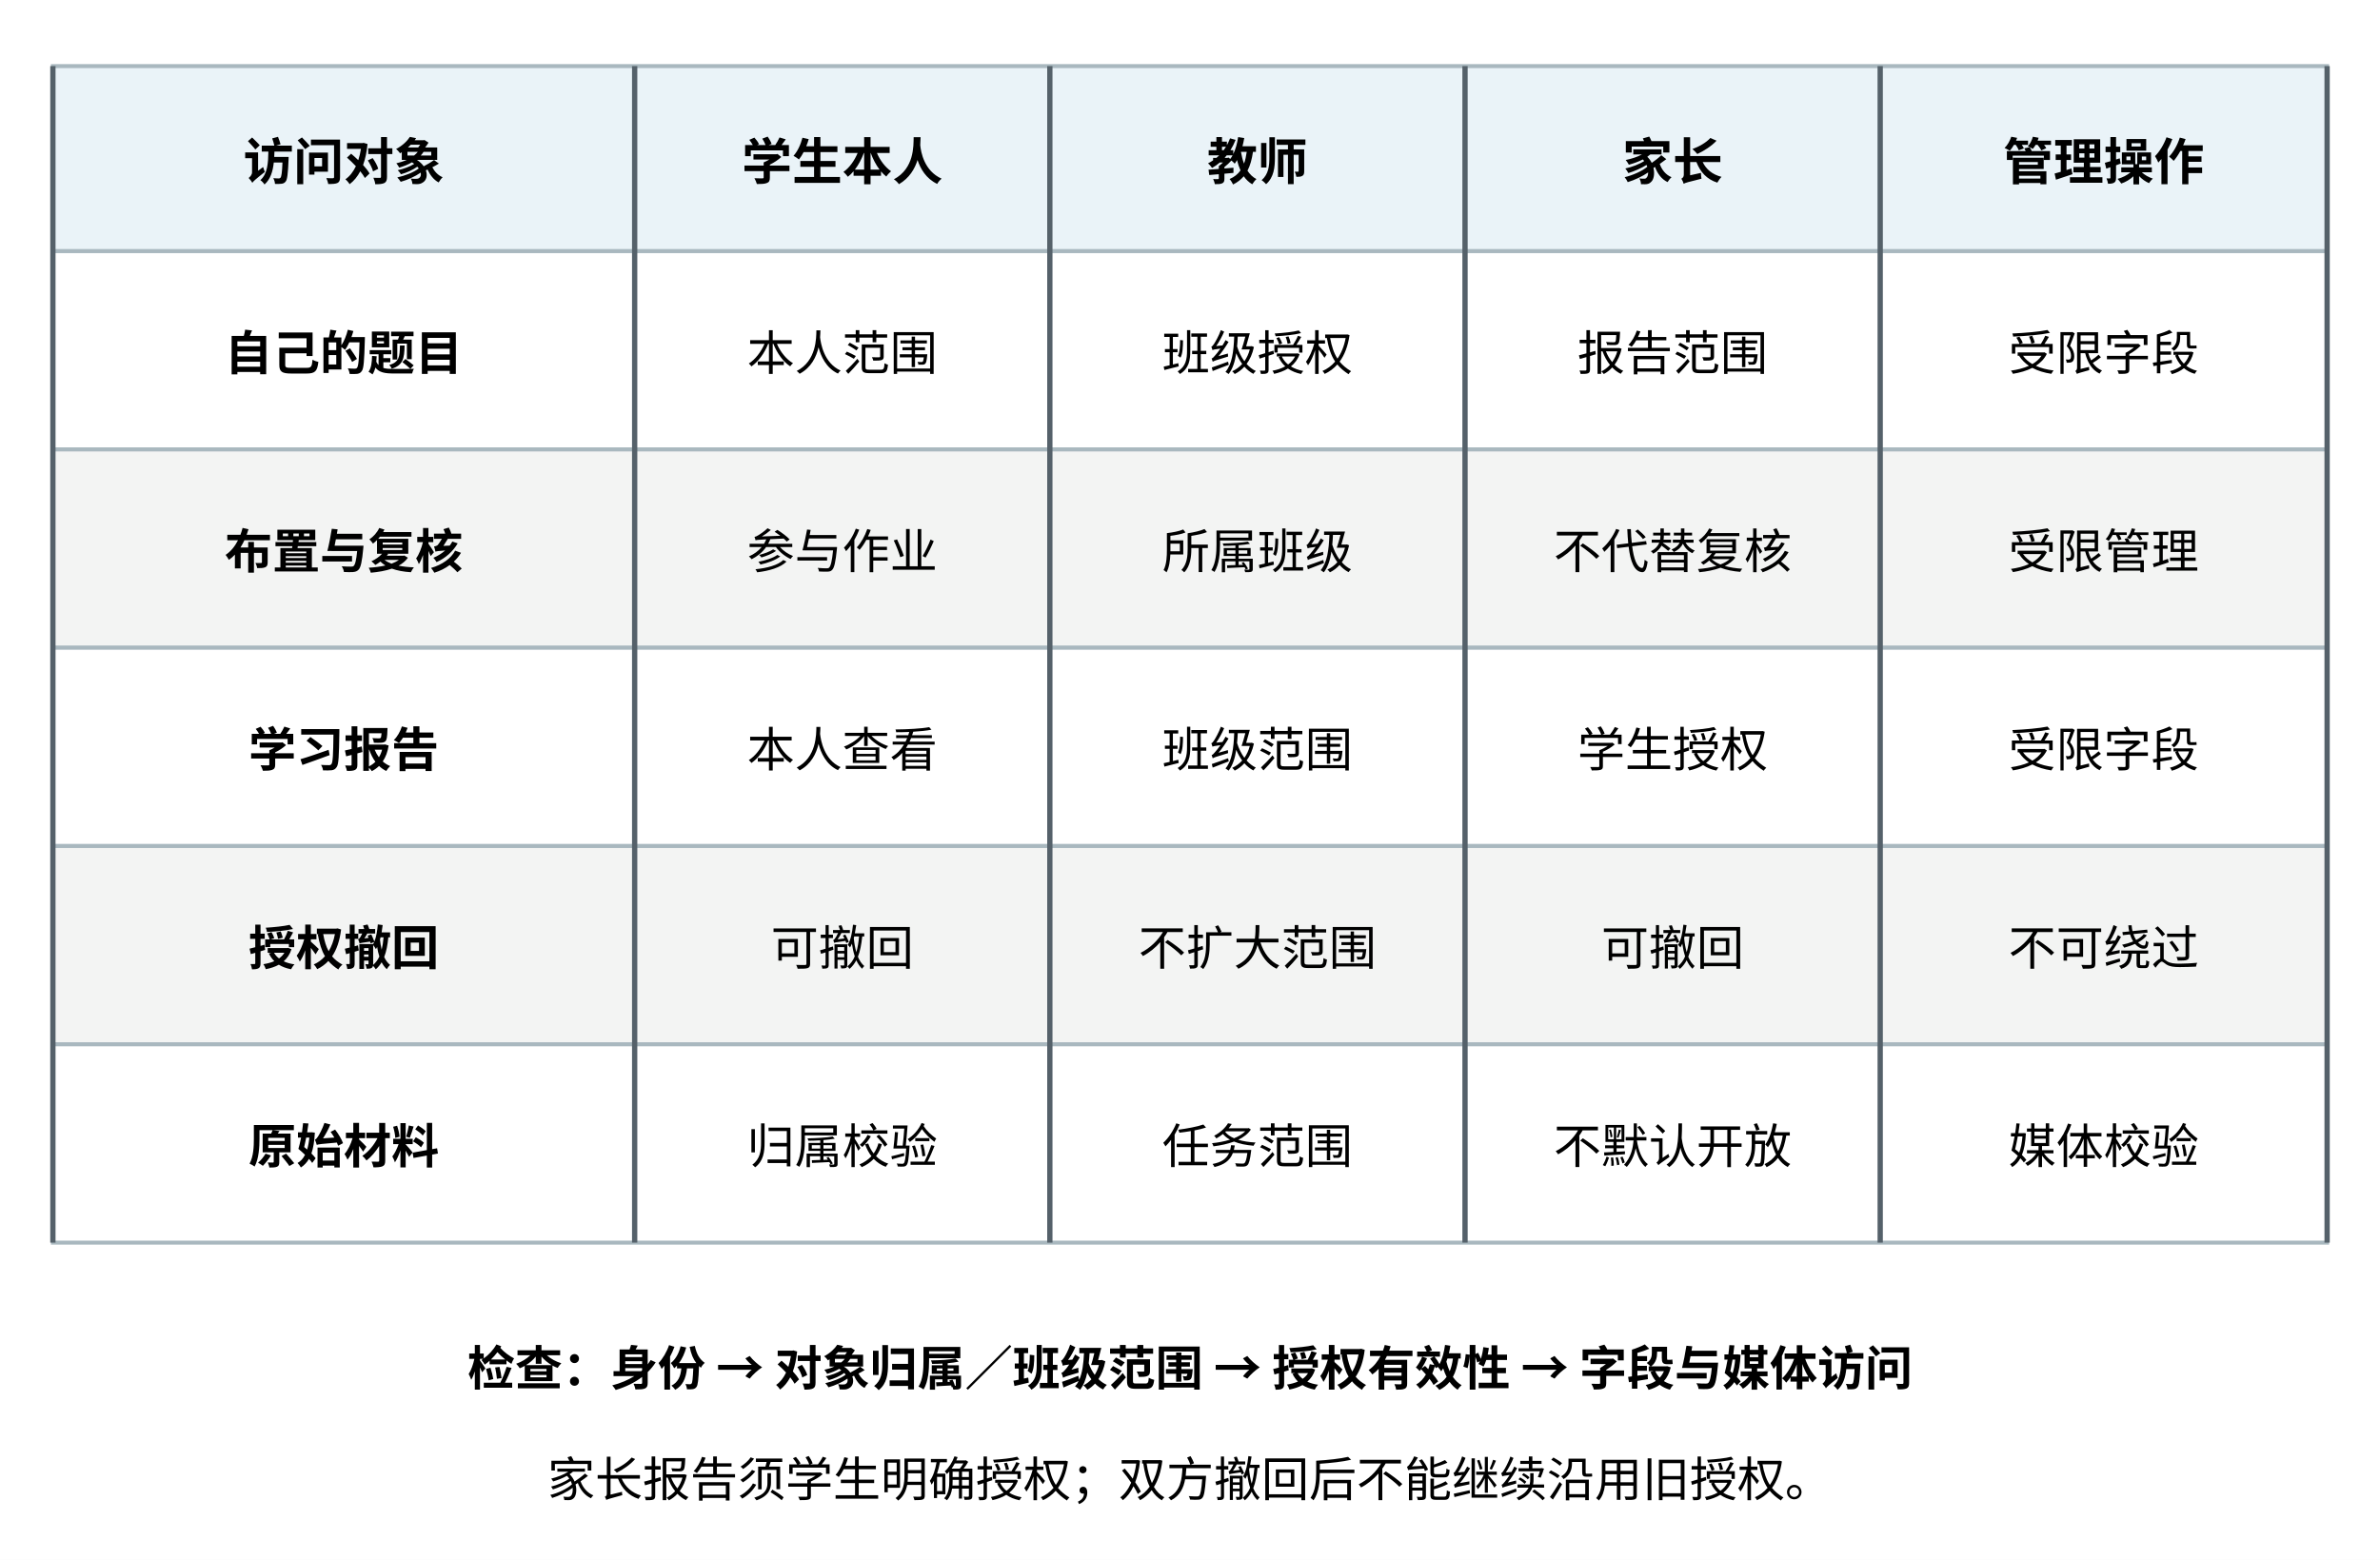
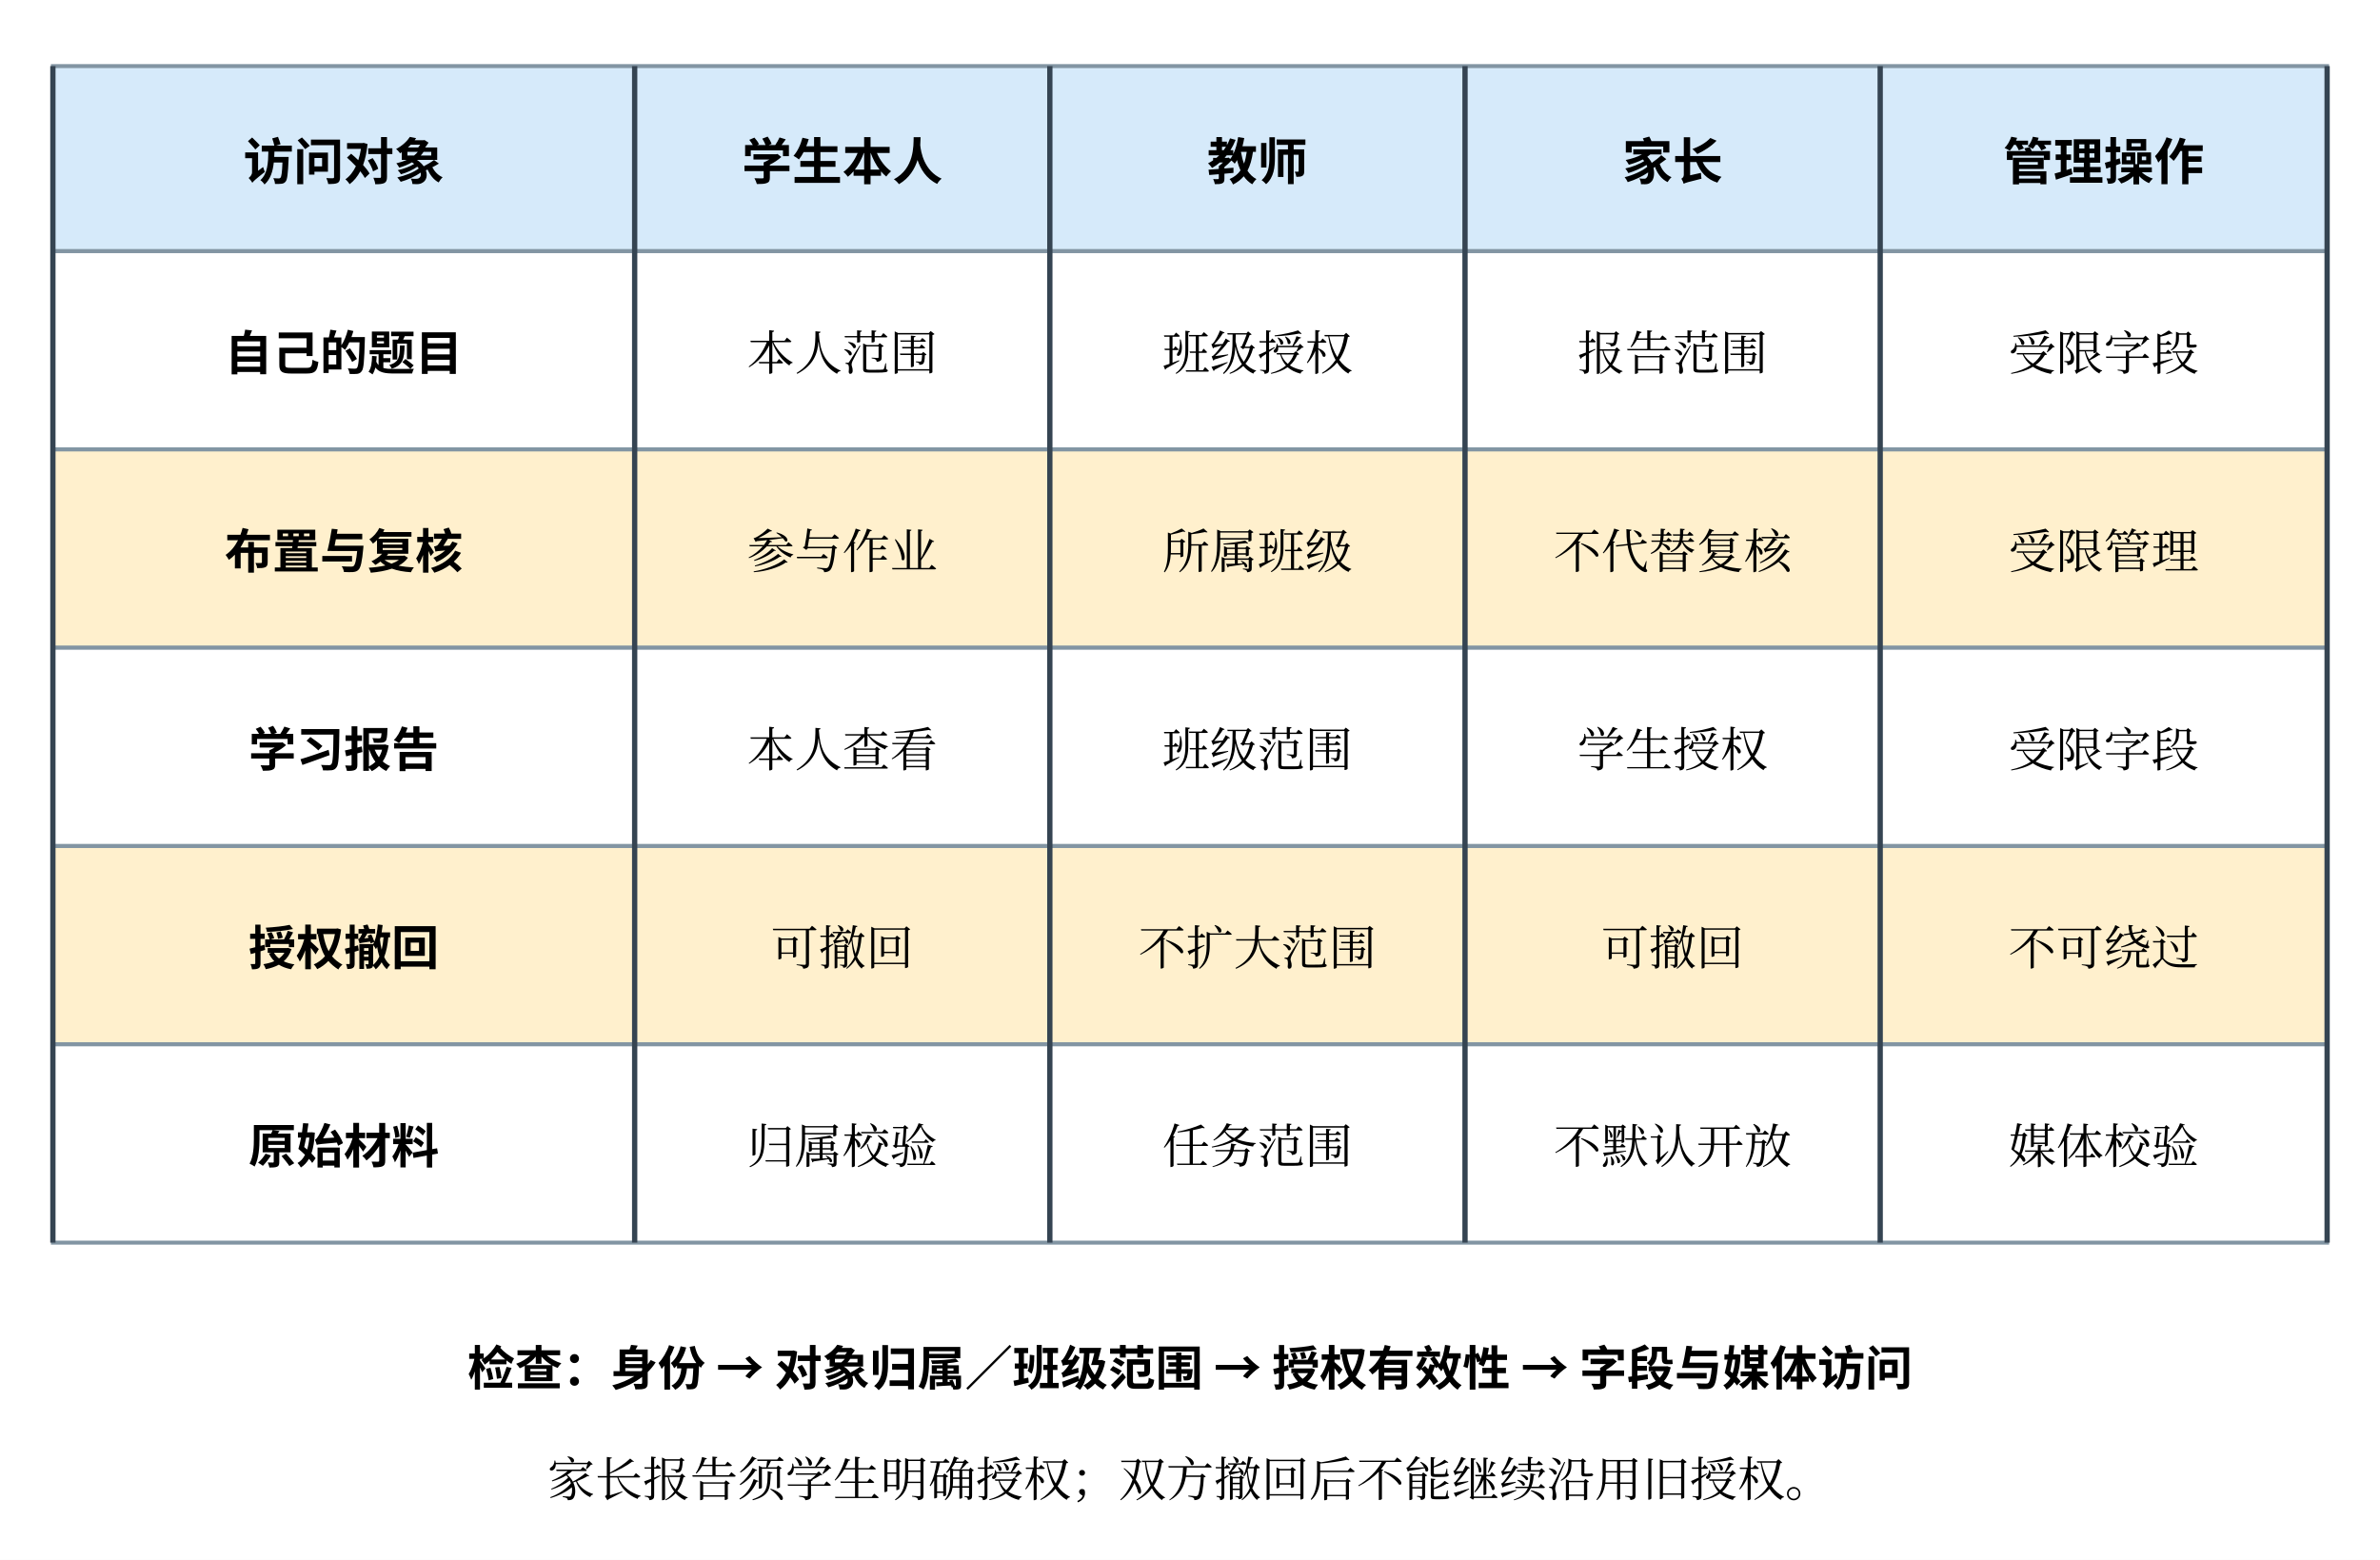
<svg xmlns="http://www.w3.org/2000/svg" width="900" height="590" viewBox="0 0 900 590">
  <defs>
    <marker id="arrow" markerWidth="8" markerHeight="8" refX="7" refY="4" orient="auto">
-       <path d="M0 0 L8 4 L0 8Z" fill="#55616a" />
+       <path d="M0 0 L8 4 L0 8Z" fill="#354452" />
    </marker>
  </defs>
  <rect width="900" height="590" fill="#ffffff" />
-   <rect x="20" y="25" width="860" height="70" rx="0" fill="#eaf3f8" stroke="#a9b8bf" stroke-width="1.5" />
-   <text x="130.0" y="68" fill="#000000" font-family="Noto Sans CJK SC, sans-serif" font-size="19" font-weight="700" text-anchor="middle">
+   <rect x="20" y="25" width="860" height="70" rx="0" fill="#d6eafa" stroke="#8295a3" stroke-width="1.5" />
+   <text x="130.0" y="68" fill="#000000" font-family="Noto Sans CJK SC" font-size="19" font-weight="700" text-anchor="middle">
    <tspan x="130.0" dy="0">访问对象</tspan>
  </text>
-   <text x="318.5" y="68" fill="#000000" font-family="Noto Sans CJK SC, sans-serif" font-size="19" font-weight="700" text-anchor="middle">
+   <text x="318.5" y="68" fill="#000000" font-family="Noto Sans CJK SC" font-size="19" font-weight="700" text-anchor="middle">
    <tspan x="318.5" dy="0">学生本人</tspan>
  </text>
-   <text x="475.5" y="68" fill="#000000" font-family="Noto Sans CJK SC, sans-serif" font-size="19" font-weight="700" text-anchor="middle">
+   <text x="475.5" y="68" fill="#000000" font-family="Noto Sans CJK SC" font-size="19" font-weight="700" text-anchor="middle">
    <tspan x="475.5" dy="0">教师</tspan>
  </text>
-   <text x="632.5" y="68" fill="#000000" font-family="Noto Sans CJK SC, sans-serif" font-size="19" font-weight="700" text-anchor="middle">
+   <text x="632.5" y="68" fill="#000000" font-family="Noto Sans CJK SC" font-size="19" font-weight="700" text-anchor="middle">
    <tspan x="632.5" dy="0">家长</tspan>
  </text>
-   <text x="795.5" y="68" fill="#000000" font-family="Noto Sans CJK SC, sans-serif" font-size="19" font-weight="700" text-anchor="middle">
+   <text x="795.5" y="68" fill="#000000" font-family="Noto Sans CJK SC" font-size="19" font-weight="700" text-anchor="middle">
    <tspan x="795.5" dy="0">管理操作</tspan>
  </text>
-   <rect x="20" y="95" width="860" height="75" rx="0" fill="#ffffff" stroke="#a9b8bf" stroke-width="1.5" />
-   <text x="130.0" y="140" fill="#000000" font-family="Noto Sans CJK SC, sans-serif" font-size="18" font-weight="700" text-anchor="middle">
+   <rect x="20" y="95" width="860" height="75" rx="0" fill="#ffffff" stroke="#8295a3" stroke-width="1.5" />
+   <text x="130.0" y="140" fill="#000000" font-family="Noto Sans CJK SC" font-size="18" font-weight="700" text-anchor="middle">
    <tspan x="130.0" dy="0">自己的题目</tspan>
  </text>
-   <text x="318.5" y="140" fill="#000000" font-family="Noto Sans CJK SC, sans-serif" font-size="18" font-weight="400" text-anchor="middle">
+   <text x="318.5" y="140" fill="#000000" font-family="Noto Serif CJK SC" font-size="18" font-weight="400" text-anchor="middle">
    <tspan x="318.5" dy="0">本人范围</tspan>
  </text>
-   <text x="475.5" y="140" fill="#000000" font-family="Noto Sans CJK SC, sans-serif" font-size="18" font-weight="400" text-anchor="middle">
+   <text x="475.5" y="140" fill="#000000" font-family="Noto Serif CJK SC" font-size="18" font-weight="400" text-anchor="middle">
    <tspan x="475.5" dy="0">班级授权</tspan>
  </text>
-   <text x="632.5" y="140" fill="#000000" font-family="Noto Sans CJK SC, sans-serif" font-size="18" font-weight="400" text-anchor="middle">
+   <text x="632.5" y="140" fill="#000000" font-family="Noto Serif CJK SC" font-size="18" font-weight="400" text-anchor="middle">
    <tspan x="632.5" dy="0">报告范围</tspan>
  </text>
-   <text x="795.5" y="140" fill="#000000" font-family="Noto Sans CJK SC, sans-serif" font-size="18" font-weight="400" text-anchor="middle">
+   <text x="795.5" y="140" fill="#000000" font-family="Noto Serif CJK SC" font-size="18" font-weight="400" text-anchor="middle">
    <tspan x="795.5" dy="0">受限字段</tspan>
  </text>
-   <rect x="20" y="170" width="860" height="75" rx="0" fill="#f3f4f3" stroke="#a9b8bf" stroke-width="1.5" />
-   <text x="130.0" y="215" fill="#000000" font-family="Noto Sans CJK SC, sans-serif" font-size="18" font-weight="700" text-anchor="middle">
+   <rect x="20" y="170" width="860" height="75" rx="0" fill="#fff0cd" stroke="#8295a3" stroke-width="1.5" />
+   <text x="130.0" y="215" fill="#000000" font-family="Noto Sans CJK SC" font-size="18" font-weight="700" text-anchor="middle">
    <tspan x="130.0" dy="0">布置与复核</tspan>
  </text>
-   <text x="318.5" y="215" fill="#000000" font-family="Noto Sans CJK SC, sans-serif" font-size="18" font-weight="400" text-anchor="middle">
+   <text x="318.5" y="215" fill="#000000" font-family="Noto Serif CJK SC" font-size="18" font-weight="400" text-anchor="middle">
    <tspan x="318.5" dy="0">参与作业</tspan>
  </text>
-   <text x="475.5" y="215" fill="#000000" font-family="Noto Sans CJK SC, sans-serif" font-size="18" font-weight="400" text-anchor="middle">
+   <text x="475.5" y="215" fill="#000000" font-family="Noto Serif CJK SC" font-size="18" font-weight="400" text-anchor="middle">
    <tspan x="475.5" dy="0">所属班级</tspan>
  </text>
-   <text x="632.5" y="215" fill="#000000" font-family="Noto Sans CJK SC, sans-serif" font-size="18" font-weight="400" text-anchor="middle">
+   <text x="632.5" y="215" fill="#000000" font-family="Noto Serif CJK SC" font-size="18" font-weight="400" text-anchor="middle">
    <tspan x="632.5" dy="0">不代替复核</tspan>
  </text>
-   <text x="795.5" y="215" fill="#000000" font-family="Noto Sans CJK SC, sans-serif" font-size="18" font-weight="400" text-anchor="middle">
+   <text x="795.5" y="215" fill="#000000" font-family="Noto Serif CJK SC" font-size="18" font-weight="400" text-anchor="middle">
    <tspan x="795.5" dy="0">受限管理</tspan>
  </text>
-   <rect x="20" y="245" width="860" height="75" rx="0" fill="#ffffff" stroke="#a9b8bf" stroke-width="1.5" />
-   <text x="130.0" y="290" fill="#000000" font-family="Noto Sans CJK SC, sans-serif" font-size="18" font-weight="700" text-anchor="middle">
+   <rect x="20" y="245" width="860" height="75" rx="0" fill="#ffffff" stroke="#8295a3" stroke-width="1.5" />
+   <text x="130.0" y="290" fill="#000000" font-family="Noto Sans CJK SC" font-size="18" font-weight="700" text-anchor="middle">
    <tspan x="130.0" dy="0">学习报告</tspan>
  </text>
-   <text x="318.5" y="290" fill="#000000" font-family="Noto Sans CJK SC, sans-serif" font-size="18" font-weight="400" text-anchor="middle">
+   <text x="318.5" y="290" fill="#000000" font-family="Noto Serif CJK SC" font-size="18" font-weight="400" text-anchor="middle">
    <tspan x="318.5" dy="0">本人查看</tspan>
  </text>
-   <text x="475.5" y="290" fill="#000000" font-family="Noto Sans CJK SC, sans-serif" font-size="18" font-weight="400" text-anchor="middle">
+   <text x="475.5" y="290" fill="#000000" font-family="Noto Serif CJK SC" font-size="18" font-weight="400" text-anchor="middle">
    <tspan x="475.5" dy="0">班级范围</tspan>
  </text>
-   <text x="632.5" y="290" fill="#000000" font-family="Noto Sans CJK SC, sans-serif" font-size="18" font-weight="400" text-anchor="middle">
+   <text x="632.5" y="290" fill="#000000" font-family="Noto Serif CJK SC" font-size="18" font-weight="400" text-anchor="middle">
    <tspan x="632.5" dy="0">学生授权</tspan>
  </text>
-   <text x="795.5" y="290" fill="#000000" font-family="Noto Sans CJK SC, sans-serif" font-size="18" font-weight="400" text-anchor="middle">
+   <text x="795.5" y="290" fill="#000000" font-family="Noto Serif CJK SC" font-size="18" font-weight="400" text-anchor="middle">
    <tspan x="795.5" dy="0">受限字段</tspan>
  </text>
-   <rect x="20" y="320" width="860" height="75" rx="0" fill="#f3f4f3" stroke="#a9b8bf" stroke-width="1.5" />
-   <text x="130.0" y="365" fill="#000000" font-family="Noto Sans CJK SC, sans-serif" font-size="18" font-weight="700" text-anchor="middle">
+   <rect x="20" y="320" width="860" height="75" rx="0" fill="#fff0cd" stroke="#8295a3" stroke-width="1.5" />
+   <text x="130.0" y="365" fill="#000000" font-family="Noto Sans CJK SC" font-size="18" font-weight="700" text-anchor="middle">
    <tspan x="130.0" dy="0">授权撤回</tspan>
  </text>
-   <text x="318.5" y="365" fill="#000000" font-family="Noto Sans CJK SC, sans-serif" font-size="18" font-weight="400" text-anchor="middle">
+   <text x="318.5" y="365" fill="#000000" font-family="Noto Serif CJK SC" font-size="18" font-weight="400" text-anchor="middle">
    <tspan x="318.5" dy="0">可撤回</tspan>
  </text>
-   <text x="475.5" y="365" fill="#000000" font-family="Noto Sans CJK SC, sans-serif" font-size="18" font-weight="400" text-anchor="middle">
+   <text x="475.5" y="365" fill="#000000" font-family="Noto Serif CJK SC" font-size="18" font-weight="400" text-anchor="middle">
    <tspan x="475.5" dy="0">不扩大范围</tspan>
  </text>
-   <text x="632.5" y="365" fill="#000000" font-family="Noto Sans CJK SC, sans-serif" font-size="18" font-weight="400" text-anchor="middle">
+   <text x="632.5" y="365" fill="#000000" font-family="Noto Serif CJK SC" font-size="18" font-weight="400" text-anchor="middle">
    <tspan x="632.5" dy="0">可撤回</tspan>
  </text>
-   <text x="795.5" y="365" fill="#000000" font-family="Noto Sans CJK SC, sans-serif" font-size="18" font-weight="400" text-anchor="middle">
+   <text x="795.5" y="365" fill="#000000" font-family="Noto Serif CJK SC" font-size="18" font-weight="400" text-anchor="middle">
    <tspan x="795.5" dy="0">不可绕过</tspan>
  </text>
-   <rect x="20" y="395" width="860" height="75" rx="0" fill="#ffffff" stroke="#a9b8bf" stroke-width="1.5" />
-   <text x="130.0" y="440" fill="#000000" font-family="Noto Sans CJK SC, sans-serif" font-size="18" font-weight="700" text-anchor="middle">
+   <rect x="20" y="395" width="860" height="75" rx="0" fill="#ffffff" stroke="#8295a3" stroke-width="1.5" />
+   <text x="130.0" y="440" fill="#000000" font-family="Noto Sans CJK SC" font-size="18" font-weight="700" text-anchor="middle">
    <tspan x="130.0" dy="0">原始材料</tspan>
  </text>
-   <text x="318.5" y="440" fill="#000000" font-family="Noto Sans CJK SC, sans-serif" font-size="18" font-weight="400" text-anchor="middle">
+   <text x="318.5" y="440" fill="#000000" font-family="Noto Serif CJK SC" font-size="18" font-weight="400" text-anchor="middle">
    <tspan x="318.5" dy="0">归属校验</tspan>
  </text>
-   <text x="475.5" y="440" fill="#000000" font-family="Noto Sans CJK SC, sans-serif" font-size="18" font-weight="400" text-anchor="middle">
+   <text x="475.5" y="440" fill="#000000" font-family="Noto Serif CJK SC" font-size="18" font-weight="400" text-anchor="middle">
    <tspan x="475.5" dy="0">任务范围</tspan>
  </text>
-   <text x="632.5" y="440" fill="#000000" font-family="Noto Sans CJK SC, sans-serif" font-size="18" font-weight="400" text-anchor="middle">
+   <text x="632.5" y="440" fill="#000000" font-family="Noto Serif CJK SC" font-size="18" font-weight="400" text-anchor="middle">
    <tspan x="632.5" dy="0">不默认开放</tspan>
  </text>
-   <text x="795.5" y="440" fill="#000000" font-family="Noto Sans CJK SC, sans-serif" font-size="18" font-weight="400" text-anchor="middle">
+   <text x="795.5" y="440" fill="#000000" font-family="Noto Serif CJK SC" font-size="18" font-weight="400" text-anchor="middle">
    <tspan x="795.5" dy="0">媒体校验</tspan>
  </text>
-   <path d="M20,25 L20,470" fill="none" stroke="#55616a" stroke-width="2" />
-   <path d="M240,25 L240,470" fill="none" stroke="#55616a" stroke-width="2" />
-   <path d="M397,25 L397,470" fill="none" stroke="#55616a" stroke-width="2" />
-   <path d="M554,25 L554,470" fill="none" stroke="#55616a" stroke-width="2" />
-   <path d="M711,25 L711,470" fill="none" stroke="#55616a" stroke-width="2" />
-   <path d="M880,25 L880,470" fill="none" stroke="#55616a" stroke-width="2" />
-   <text x="450" y="524" fill="#000000" font-family="Noto Sans CJK SC, sans-serif" font-size="18" font-weight="700" text-anchor="middle">
+   <path d="M20,25 L20,470" fill="none" stroke="#354452" stroke-width="2" />
+   <path d="M240,25 L240,470" fill="none" stroke="#354452" stroke-width="2" />
+   <path d="M397,25 L397,470" fill="none" stroke="#354452" stroke-width="2" />
+   <path d="M554,25 L554,470" fill="none" stroke="#354452" stroke-width="2" />
+   <path d="M711,25 L711,470" fill="none" stroke="#354452" stroke-width="2" />
+   <path d="M880,25 L880,470" fill="none" stroke="#354452" stroke-width="2" />
+   <text x="450" y="524" fill="#000000" font-family="Noto Sans CJK SC" font-size="18" font-weight="700" text-anchor="middle">
    <tspan x="450" dy="0">检查：身份 → 对象归属／班级范围 → 授权有效性 → 字段与媒体访问</tspan>
  </text>
-   <text x="450" y="566" fill="#000000" font-family="Noto Sans CJK SC, sans-serif" font-size="18" font-weight="400" text-anchor="middle">
+   <text x="450" y="566" fill="#000000" font-family="Noto Serif CJK SC" font-size="18" font-weight="400" text-anchor="middle">
    <tspan x="450" dy="0">家长报告须学生明确授权；双方撤回后不能继续沿用旧授权。</tspan>
  </text>
</svg>
